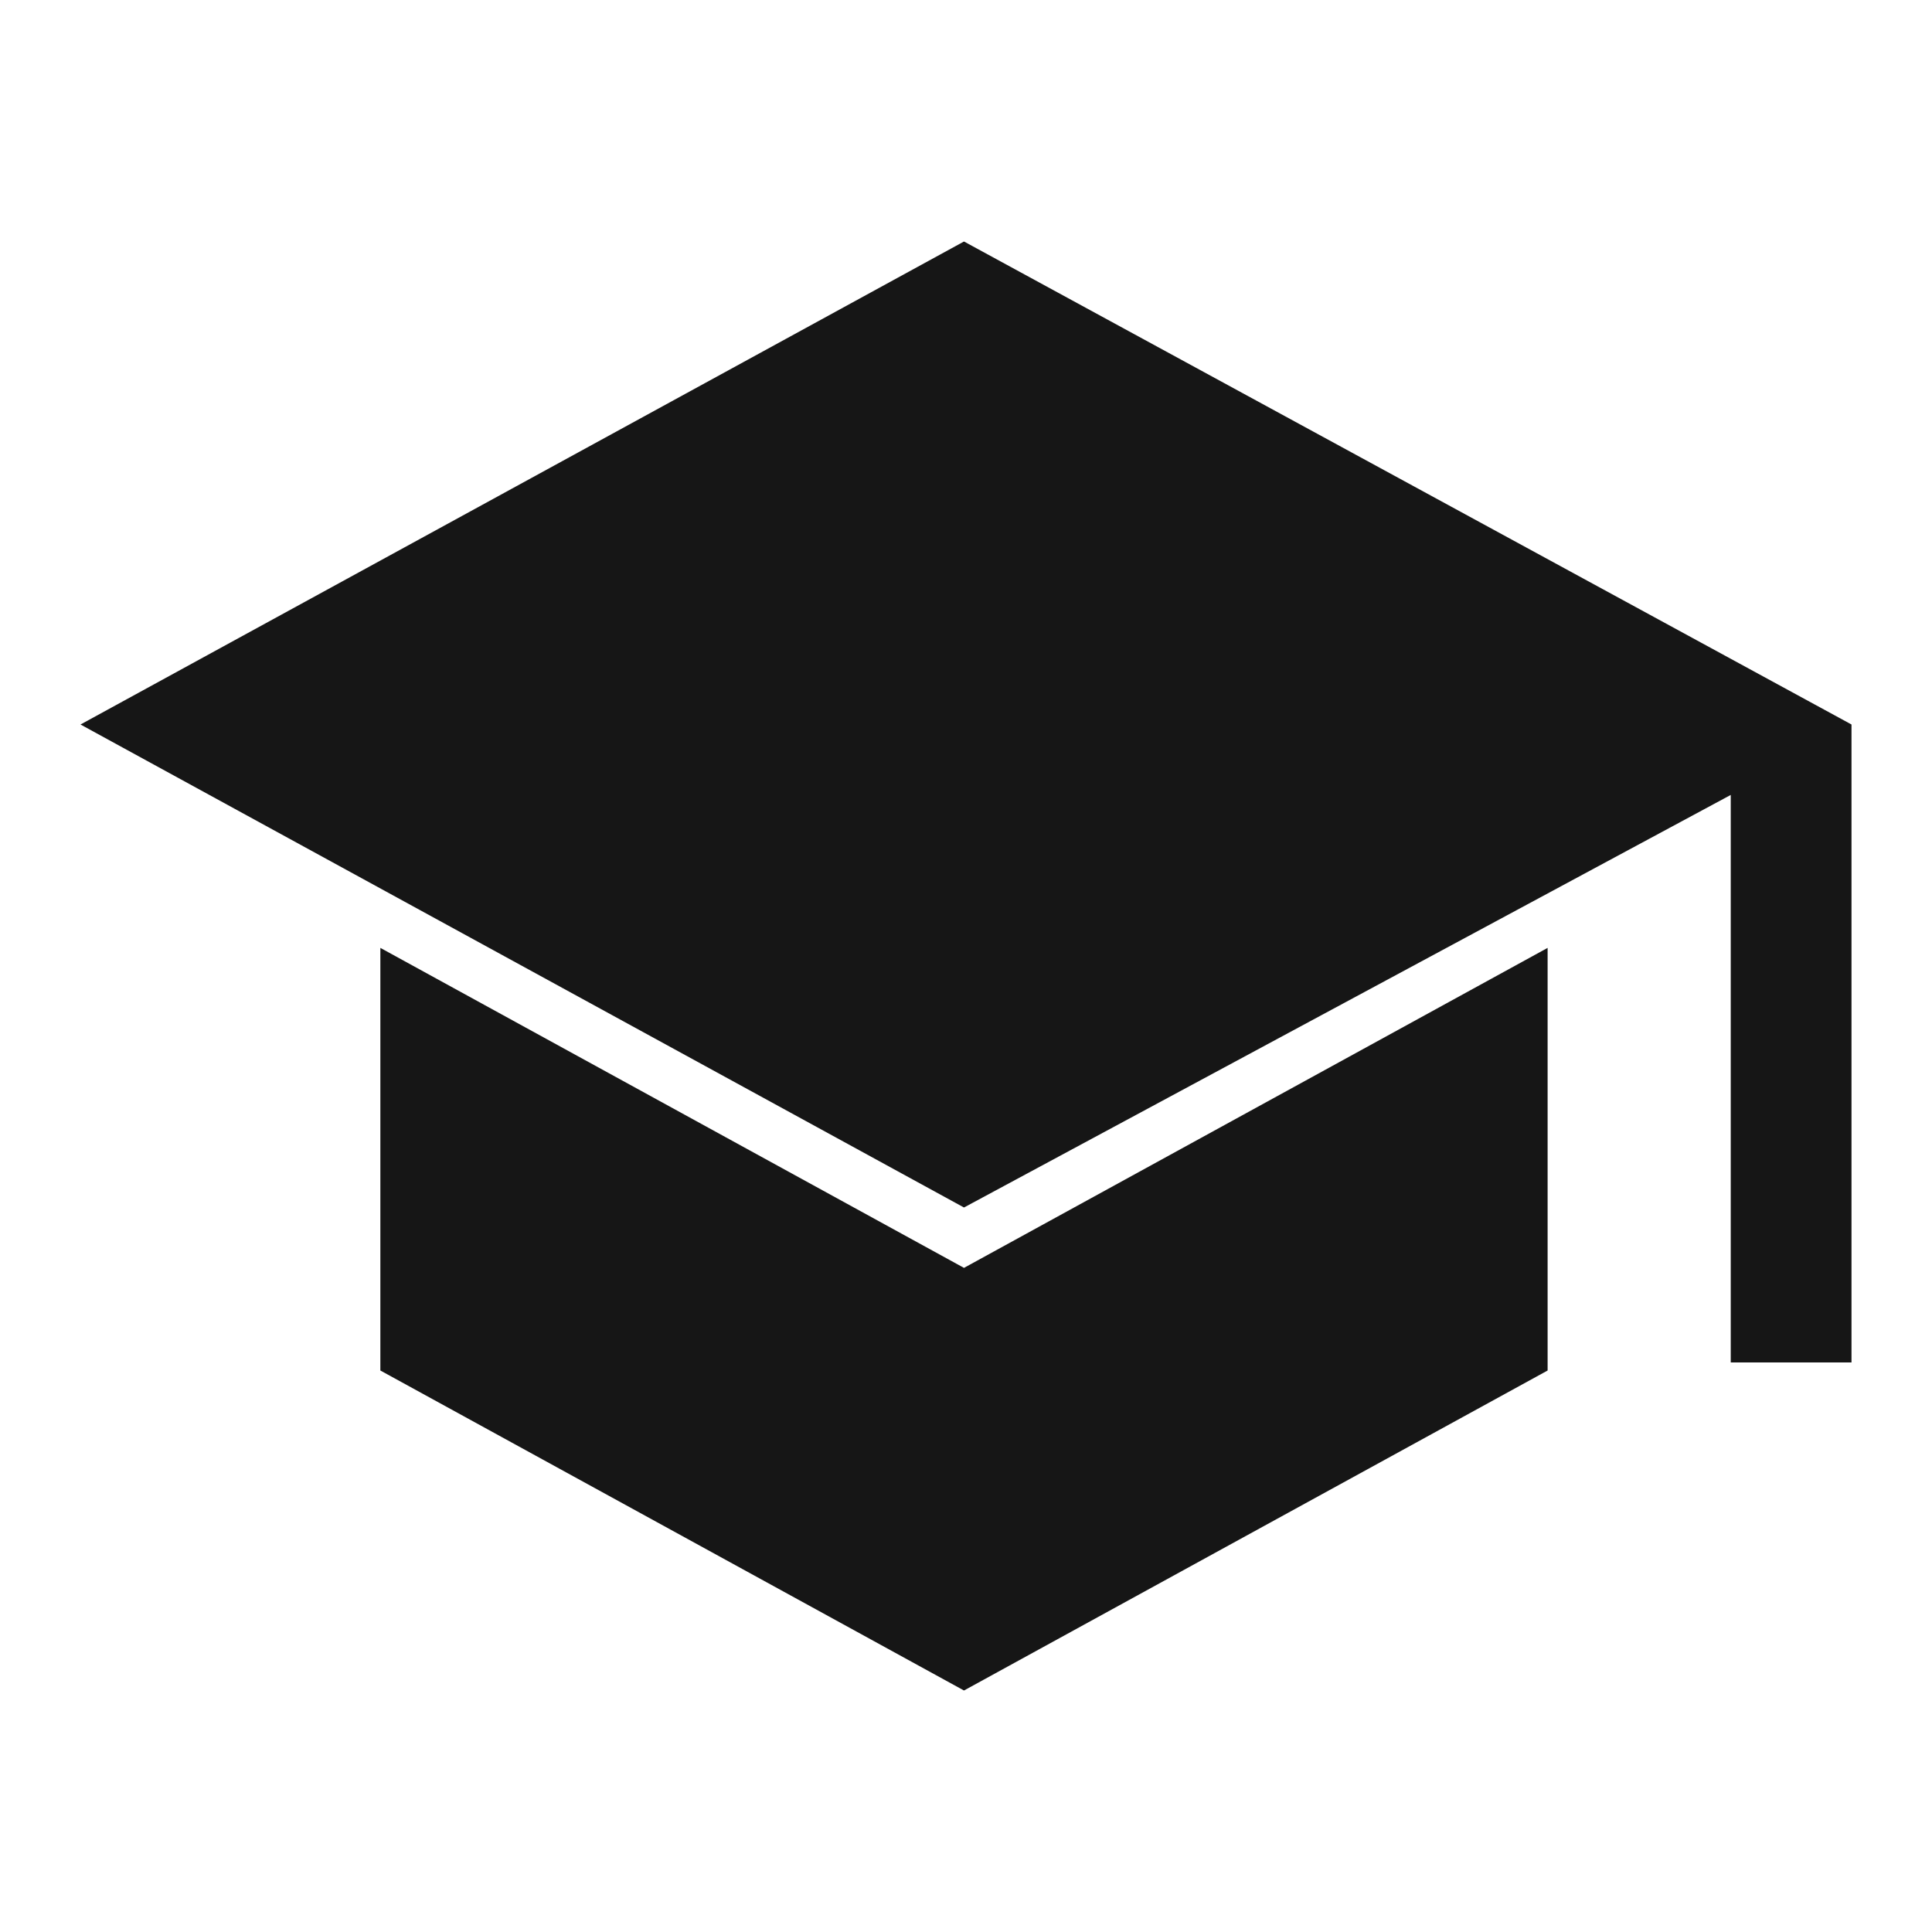
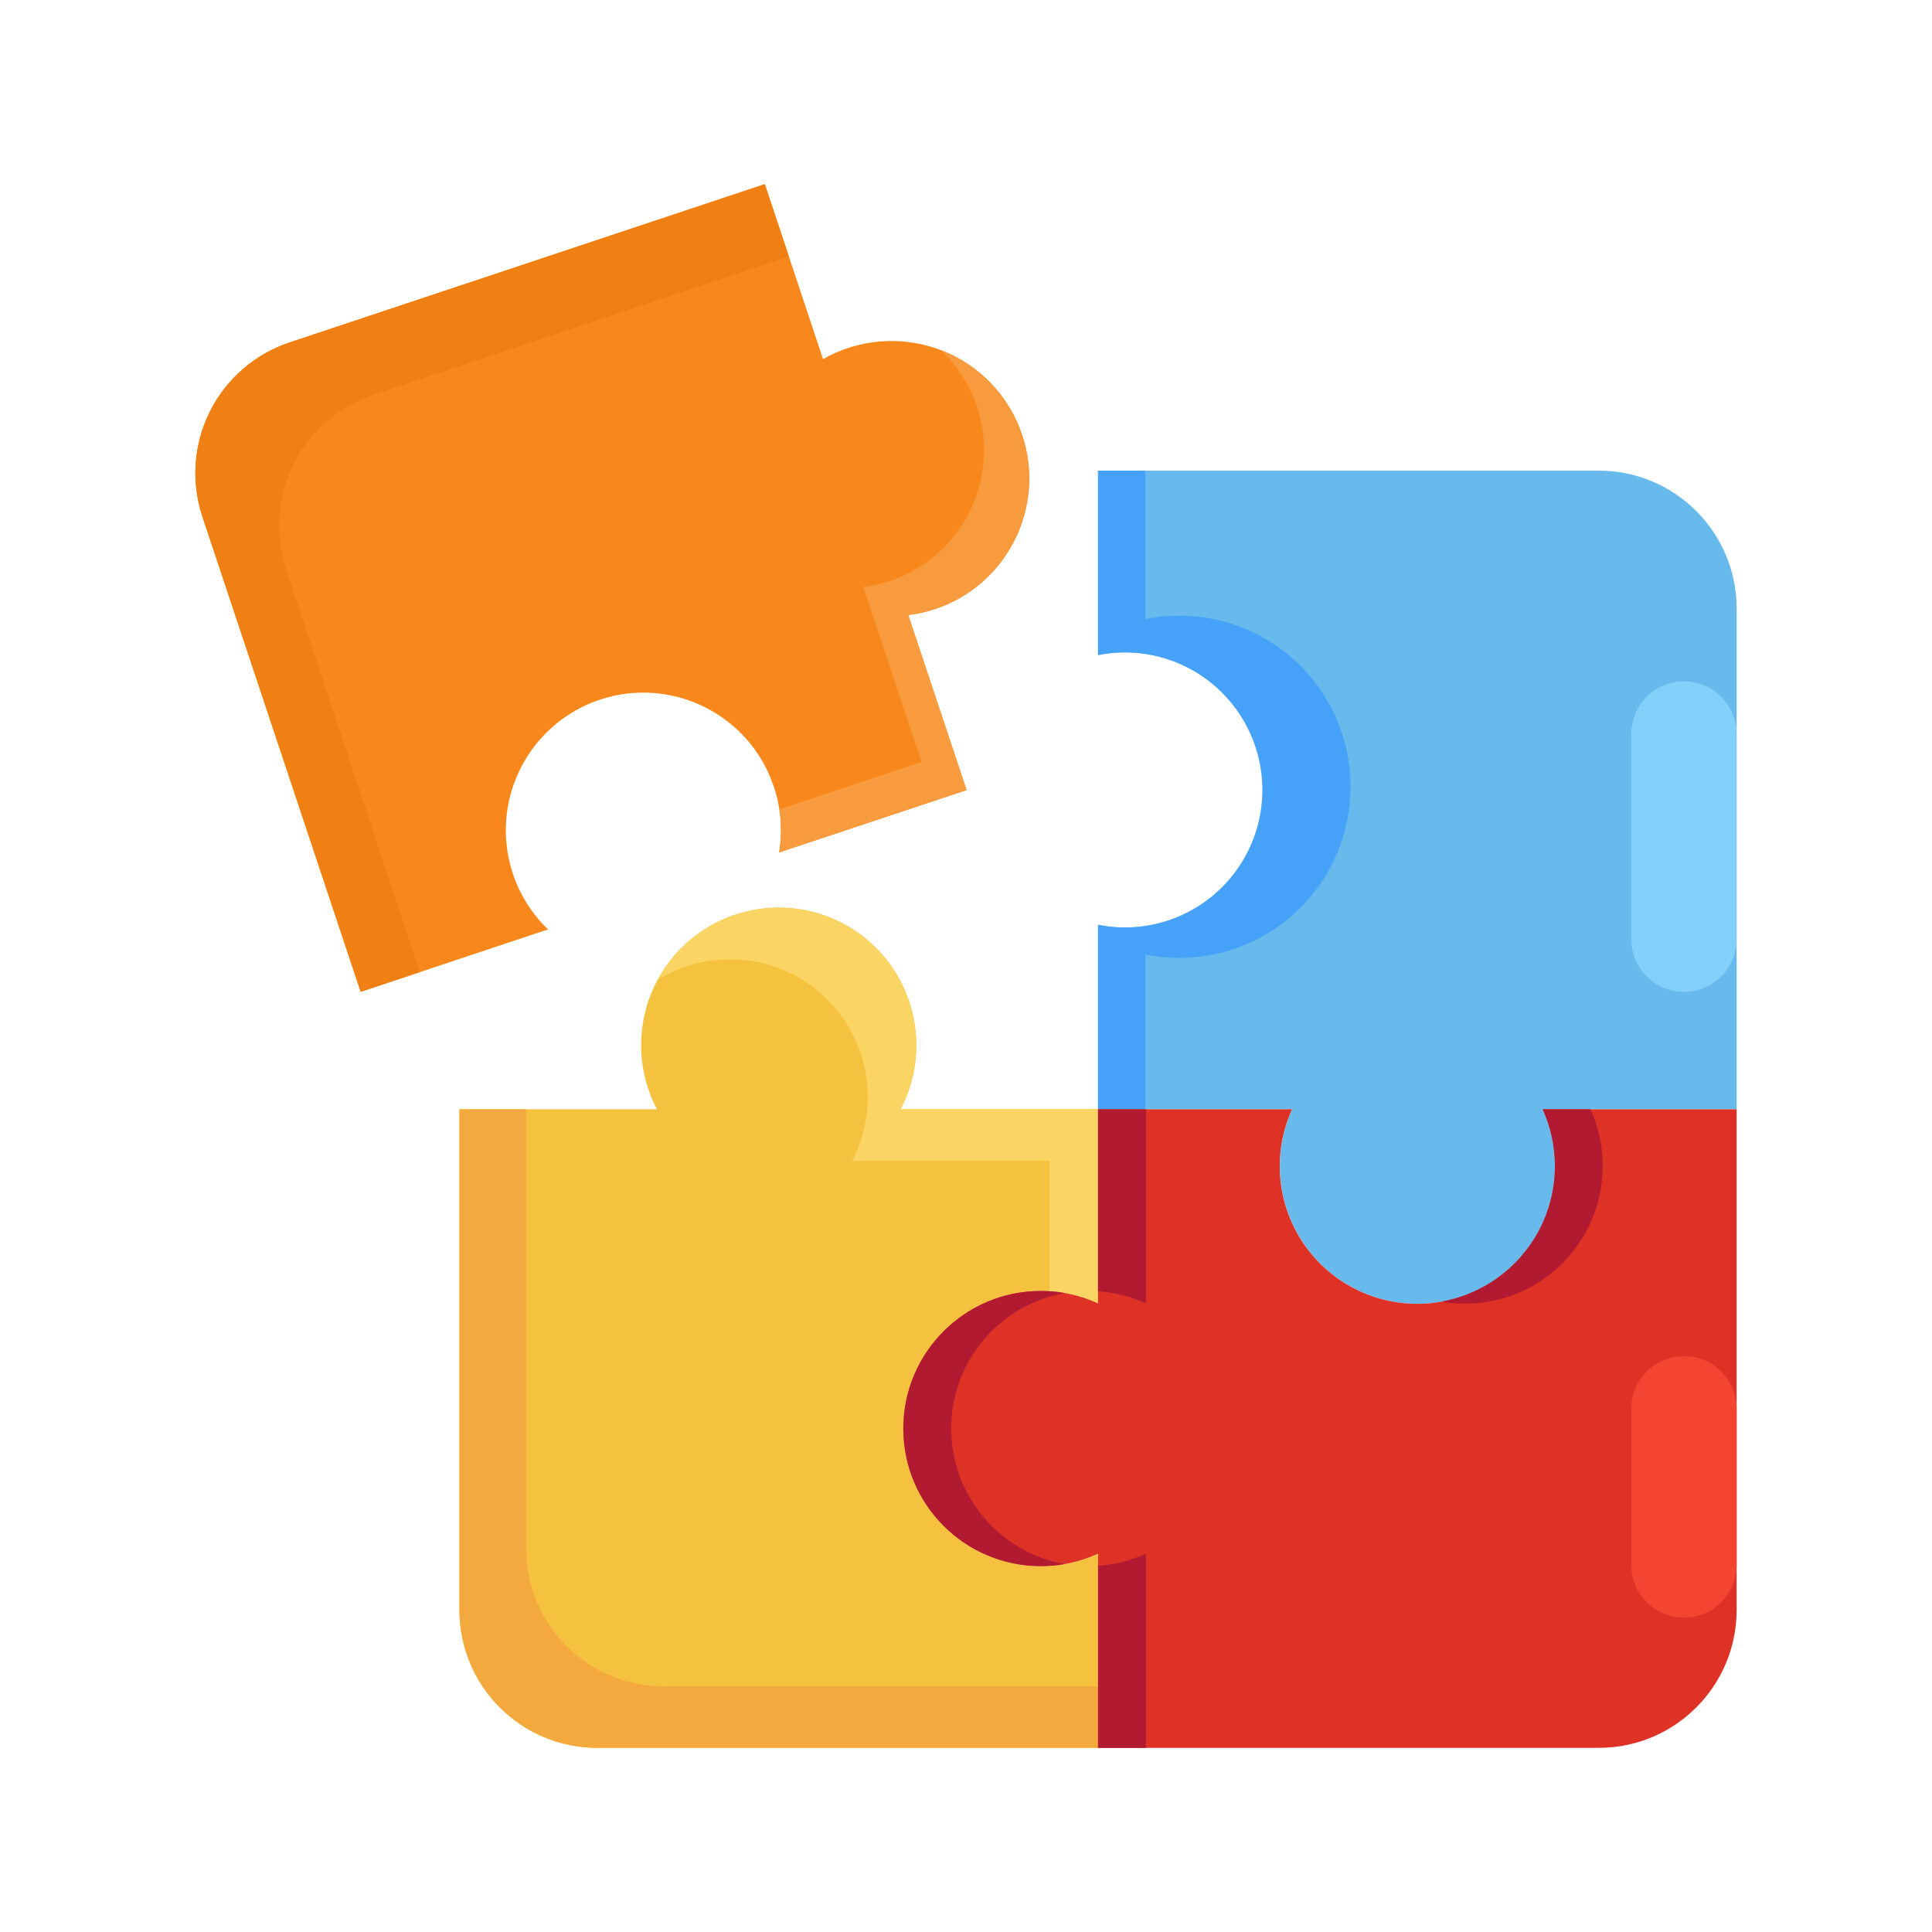
- <svg xmlns="http://www.w3.org/2000/svg" height="48" width="48">
-   <path d="M43 33.85v-14.1L23.95 30 2 18 23.95 6 46 18v15.85ZM23.95 42l-14.5-7.95v-10.5l14.5 7.95 14.5-7.95v10.5Z" fill="#161616" />
+ <svg xmlns="http://www.w3.org/2000/svg" data-name="Layer 2" id="Layer_2" viewBox="0 0 2050 2050">
+   <defs>
+     <style>.cls-1{fill:#f8881b;}.cls-2{fill:#f89a3e;}.cls-3{fill:#f08013;}.cls-4{fill:#67baeb;}.cls-5{fill:#46a1f8;}.cls-6{fill:#f4c23f;}.cls-7{fill:#fad564;}.cls-8{fill:#f4a93f;}.cls-9{fill:#de3226;}.cls-10{fill:#b11a31;}.cls-11{fill:#83d0fb;}.cls-12{fill:#f44533;}</style>
+   </defs>
+   <path class="cls-1" d="M1084.6,461.6a146,146,0,0,1-92.4,184.6,144.5,144.5,0,0,1-28.5,6.4l61.9,185.7L826.7,904.5a143.8,143.8,0,0,0-5.6-69.7C795.7,758.3,713,717,636.5,742.4a146.1,146.1,0,0,0-55,243.8l-198.8,66.2L214.8,548.3a146.2,146.2,0,0,1,92.6-185L811.5,195.4l61.8,185.7a146.3,146.3,0,0,1,211.3,80.5Z" />
+   <path class="cls-2" d="M1084.6,461.6a146,146,0,0,0-86.7-90.4,146.1,146.1,0,0,1-53.6,245.2,143.5,143.5,0,0,1-28.4,6.4l61.8,185.7L826.9,858.7a143.5,143.5,0,0,1-.2,45.8l198.9-66.2L963.7,652.6a144.5,144.5,0,0,0,28.5-6.4A146,146,0,0,0,1084.6,461.6Z" />
+   <path class="cls-3" d="M303.5,604.1a146.2,146.2,0,0,1,92.6-185l441-146.9-25.6-76.8L307.4,363.3a146.2,146.2,0,0,0-92.6,185l167.9,504.1,63-21Z" />
+   <path class="cls-4" d="M1842.7,1177H1636.9a146,146,0,1,1-278.9,60.3,144.7,144.7,0,0,1,13-60.3H1165.1V981.3a146,146,0,1,0,0-286.2V499.4h531.3a146.3,146.3,0,0,1,146.3,146.3Z" />
+   <path class="cls-5" d="M1215.3,1012.8a186.5,186.5,0,0,0,36.1,3.6A181.6,181.6,0,0,0,1433,834.8c0-100.3-81.3-181.5-181.6-181.5a186.5,186.5,0,0,0-36.1,3.5V499.4h-50.2V695.1a145.9,145.9,0,1,1,0,286.2V1177h50.2Z" />
+   <path class="cls-6" d="M958.6,1515.8a146,146,0,0,0,145.9,146,144.3,144.3,0,0,0,60.6-13.2v206H633.8a146.3,146.3,0,0,1-146.3-146.3V1177H697.1a146,146,0,1,1,258.4,0h209.6v206a144.3,144.3,0,0,0-60.6-13.2A146,146,0,0,0,958.6,1515.8Z" />
+   <path class="cls-7" d="M955.5,1177a146,146,0,0,0-257.7-137.3,146.1,146.1,0,0,1,206.3,192h209.5v138.4a143.1,143.1,0,0,1,51.5,12.9V1177Z" />
+   <path class="cls-8" d="M704.5,1789.4a146.3,146.3,0,0,1-146.3-146.3V1177H487.5v531.3a146.3,146.3,0,0,0,146.3,146.3h531.3v-65.2Z" />
+   <path class="cls-9" d="M1842.7,1177v531.3a146.3,146.3,0,0,1-146.3,146.3H1165.1v-206a144.3,144.3,0,0,1-60.6,13.2,146,146,0,0,1,0-292,144.3,144.3,0,0,1,60.6,13.2V1177H1371a146,146,0,1,0,278.9,60.3,146.3,146.3,0,0,0-13-60.3Z" />
+   <path class="cls-10" d="M1529.3,1381.1a150.9,150.9,0,0,0,25.4,2.2A146.1,146.1,0,0,0,1687.6,1177h-50.7a146.3,146.3,0,0,1,13,60.3C1649.9,1309.2,1597.8,1369,1529.3,1381.1Z" />
+   <path class="cls-10" d="M1215.9,1383V1177h-50.8v193.2A144.6,144.6,0,0,1,1215.9,1383Z" />
+   <path class="cls-10" d="M1009.3,1515.8A146,146,0,0,1,1129.9,1372a151.8,151.8,0,0,0-25.4-2.2,146,146,0,0,0,0,292,151.8,151.8,0,0,0,25.4-2.2C1061.4,1647.5,1009.3,1587.7,1009.3,1515.8Z" />
+   <path class="cls-10" d="M1165.1,1661.4v193.2h50.8v-206A144.6,144.6,0,0,1,1165.1,1661.4Z" />
+   <rect class="cls-11" height="329.42" rx="55.9" ry="55.9" width="111.8" x="1730.9" y="723" />
+   <rect class="cls-12" height="277.54" rx="55.9" ry="55.9" width="111.8" x="1730.9" y="1438.9" />
</svg>
